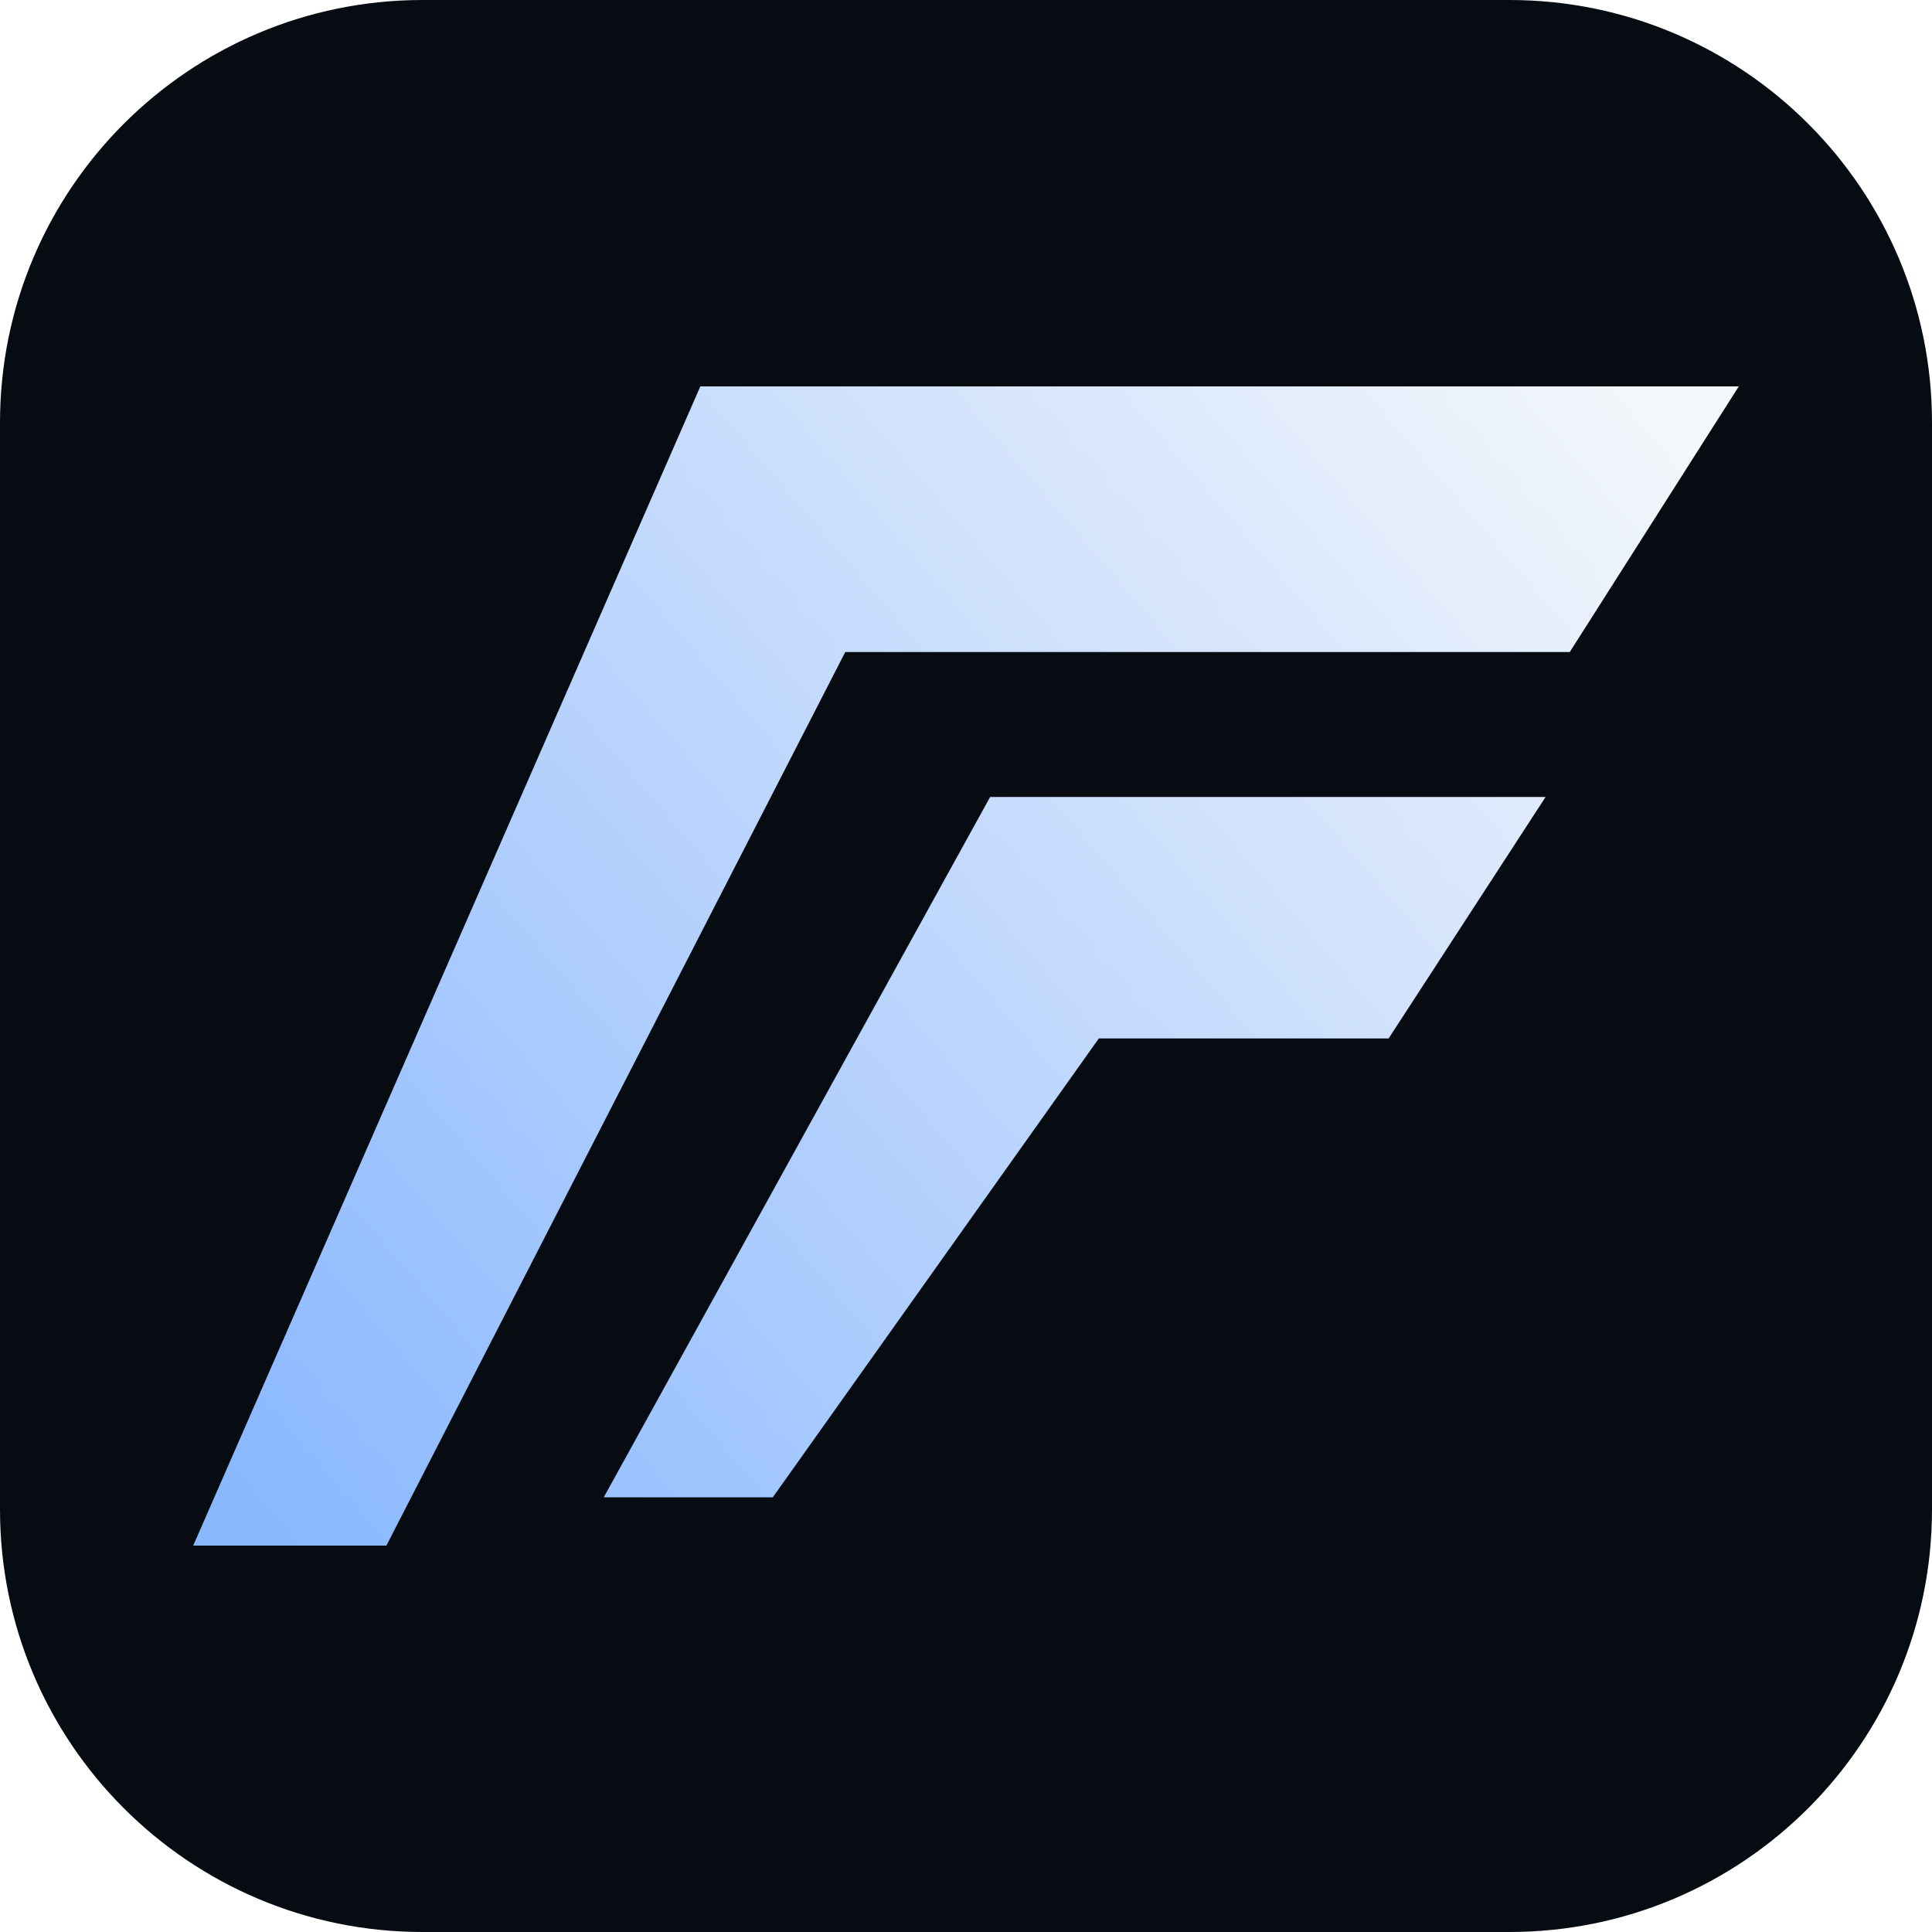
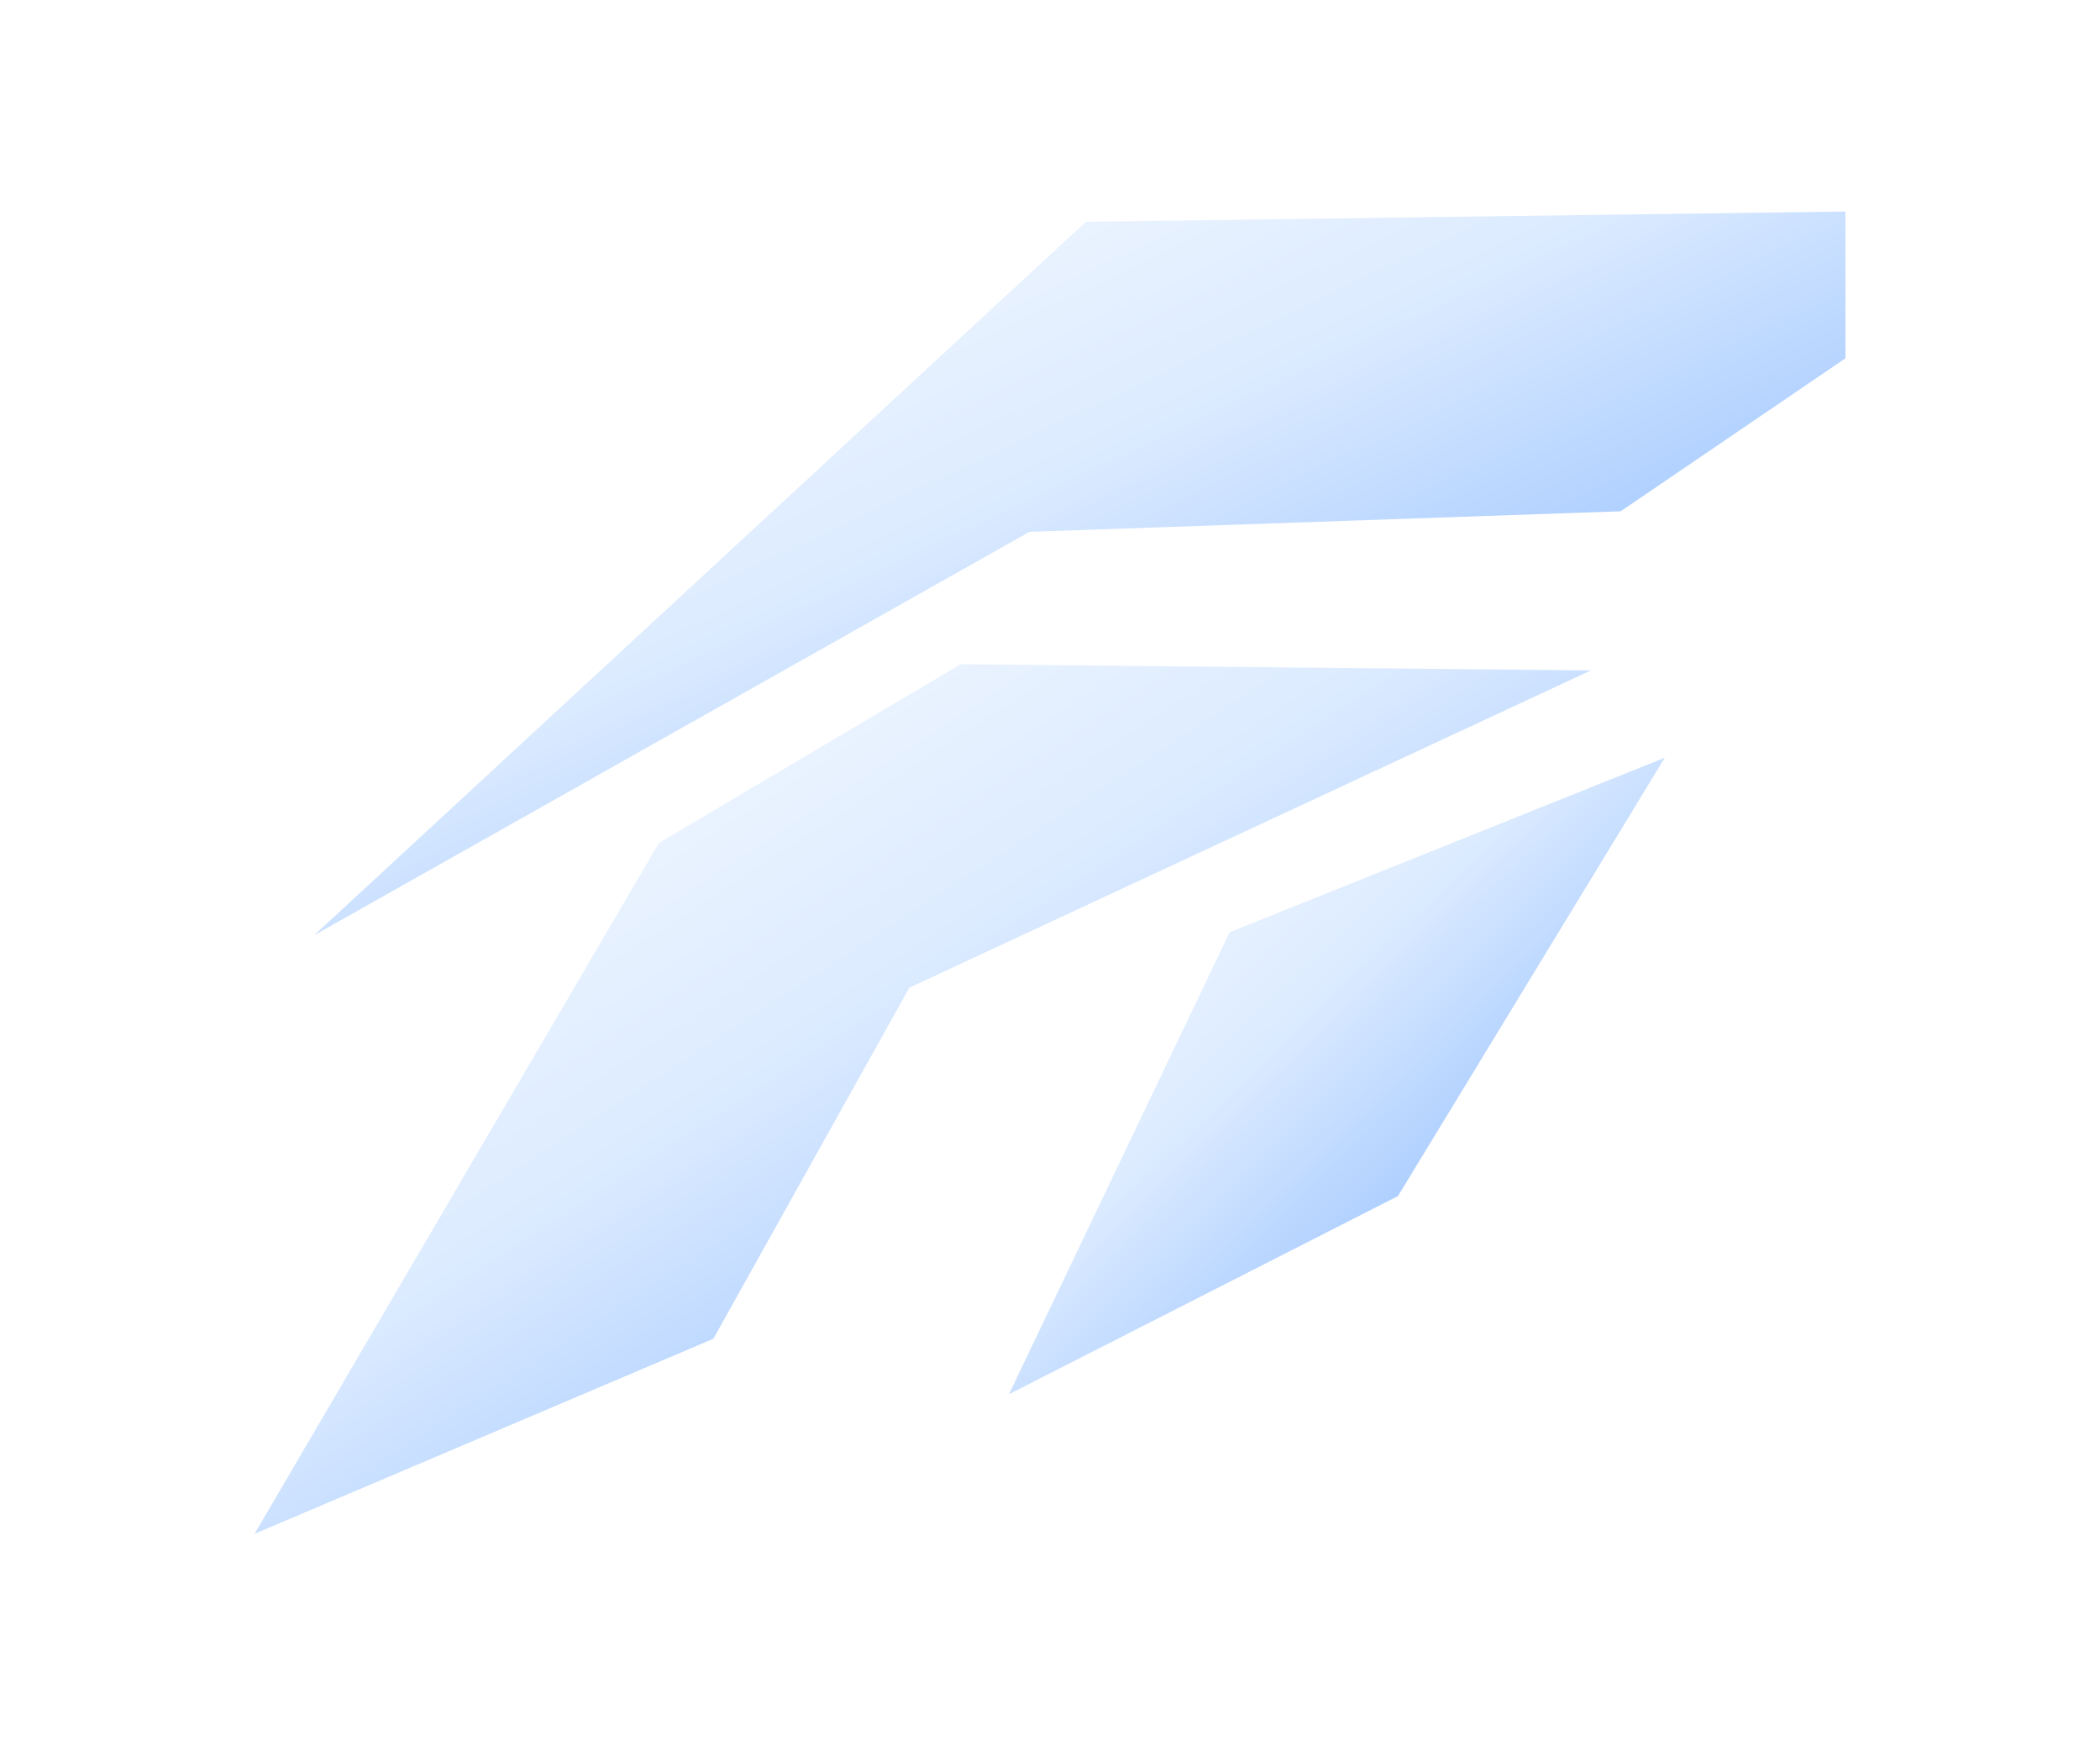
- <svg xmlns="http://www.w3.org/2000/svg" viewBox="0 0 64 64" width="64" height="64">
+ <svg xmlns="http://www.w3.org/2000/svg" viewBox="3 171 2046 1700">
  <defs>
-     <linearGradient id="g" x1="60" y1="0" x2="4" y2="48" gradientUnits="userSpaceOnUse">
-       <stop offset="0" stop-color="#F4F7FB" />
-       <stop offset="1" stop-color="#8AB8FF" />
+     <linearGradient id="f16Gradient" x1="0%" y1="0%" x2="100%" y2="100%">
+       <stop offset="0%" stop-color="#FFFFFF" />
+       <stop offset="42%" stop-color="#DCEBFF" />
+       <stop offset="72%" stop-color="#9FC6FF" />
+       <stop offset="100%" stop-color="#4F8FFF" />
    </linearGradient>
  </defs>
-   <rect width="64" height="64" rx="14" fill="#070B12" />
-   <g transform="translate(6.4 12.8) scale(0.8)" fill="url(#g)">
-     <path d="M21 0H64L57 11H27L8 48H0Z" />
-     <path d="M33 17H56L49.5 27H37.5L24 46H17Z" />
+   <g fill="url(#f16Gradient)">
+     <path d="M 1801 377 L 1061 387 L 309 1082 L 1006 689 L 1582 669 L 1801 520 Z" />
+     <path d="M 1553 824 L 939 818 L 645 992 L 251 1665 L 698 1475 L 889 1133 Z" />
+     <path d="M 1625 909 L 1201 1079 L 986 1529 L 1365 1336 Z" />
  </g>
</svg>
